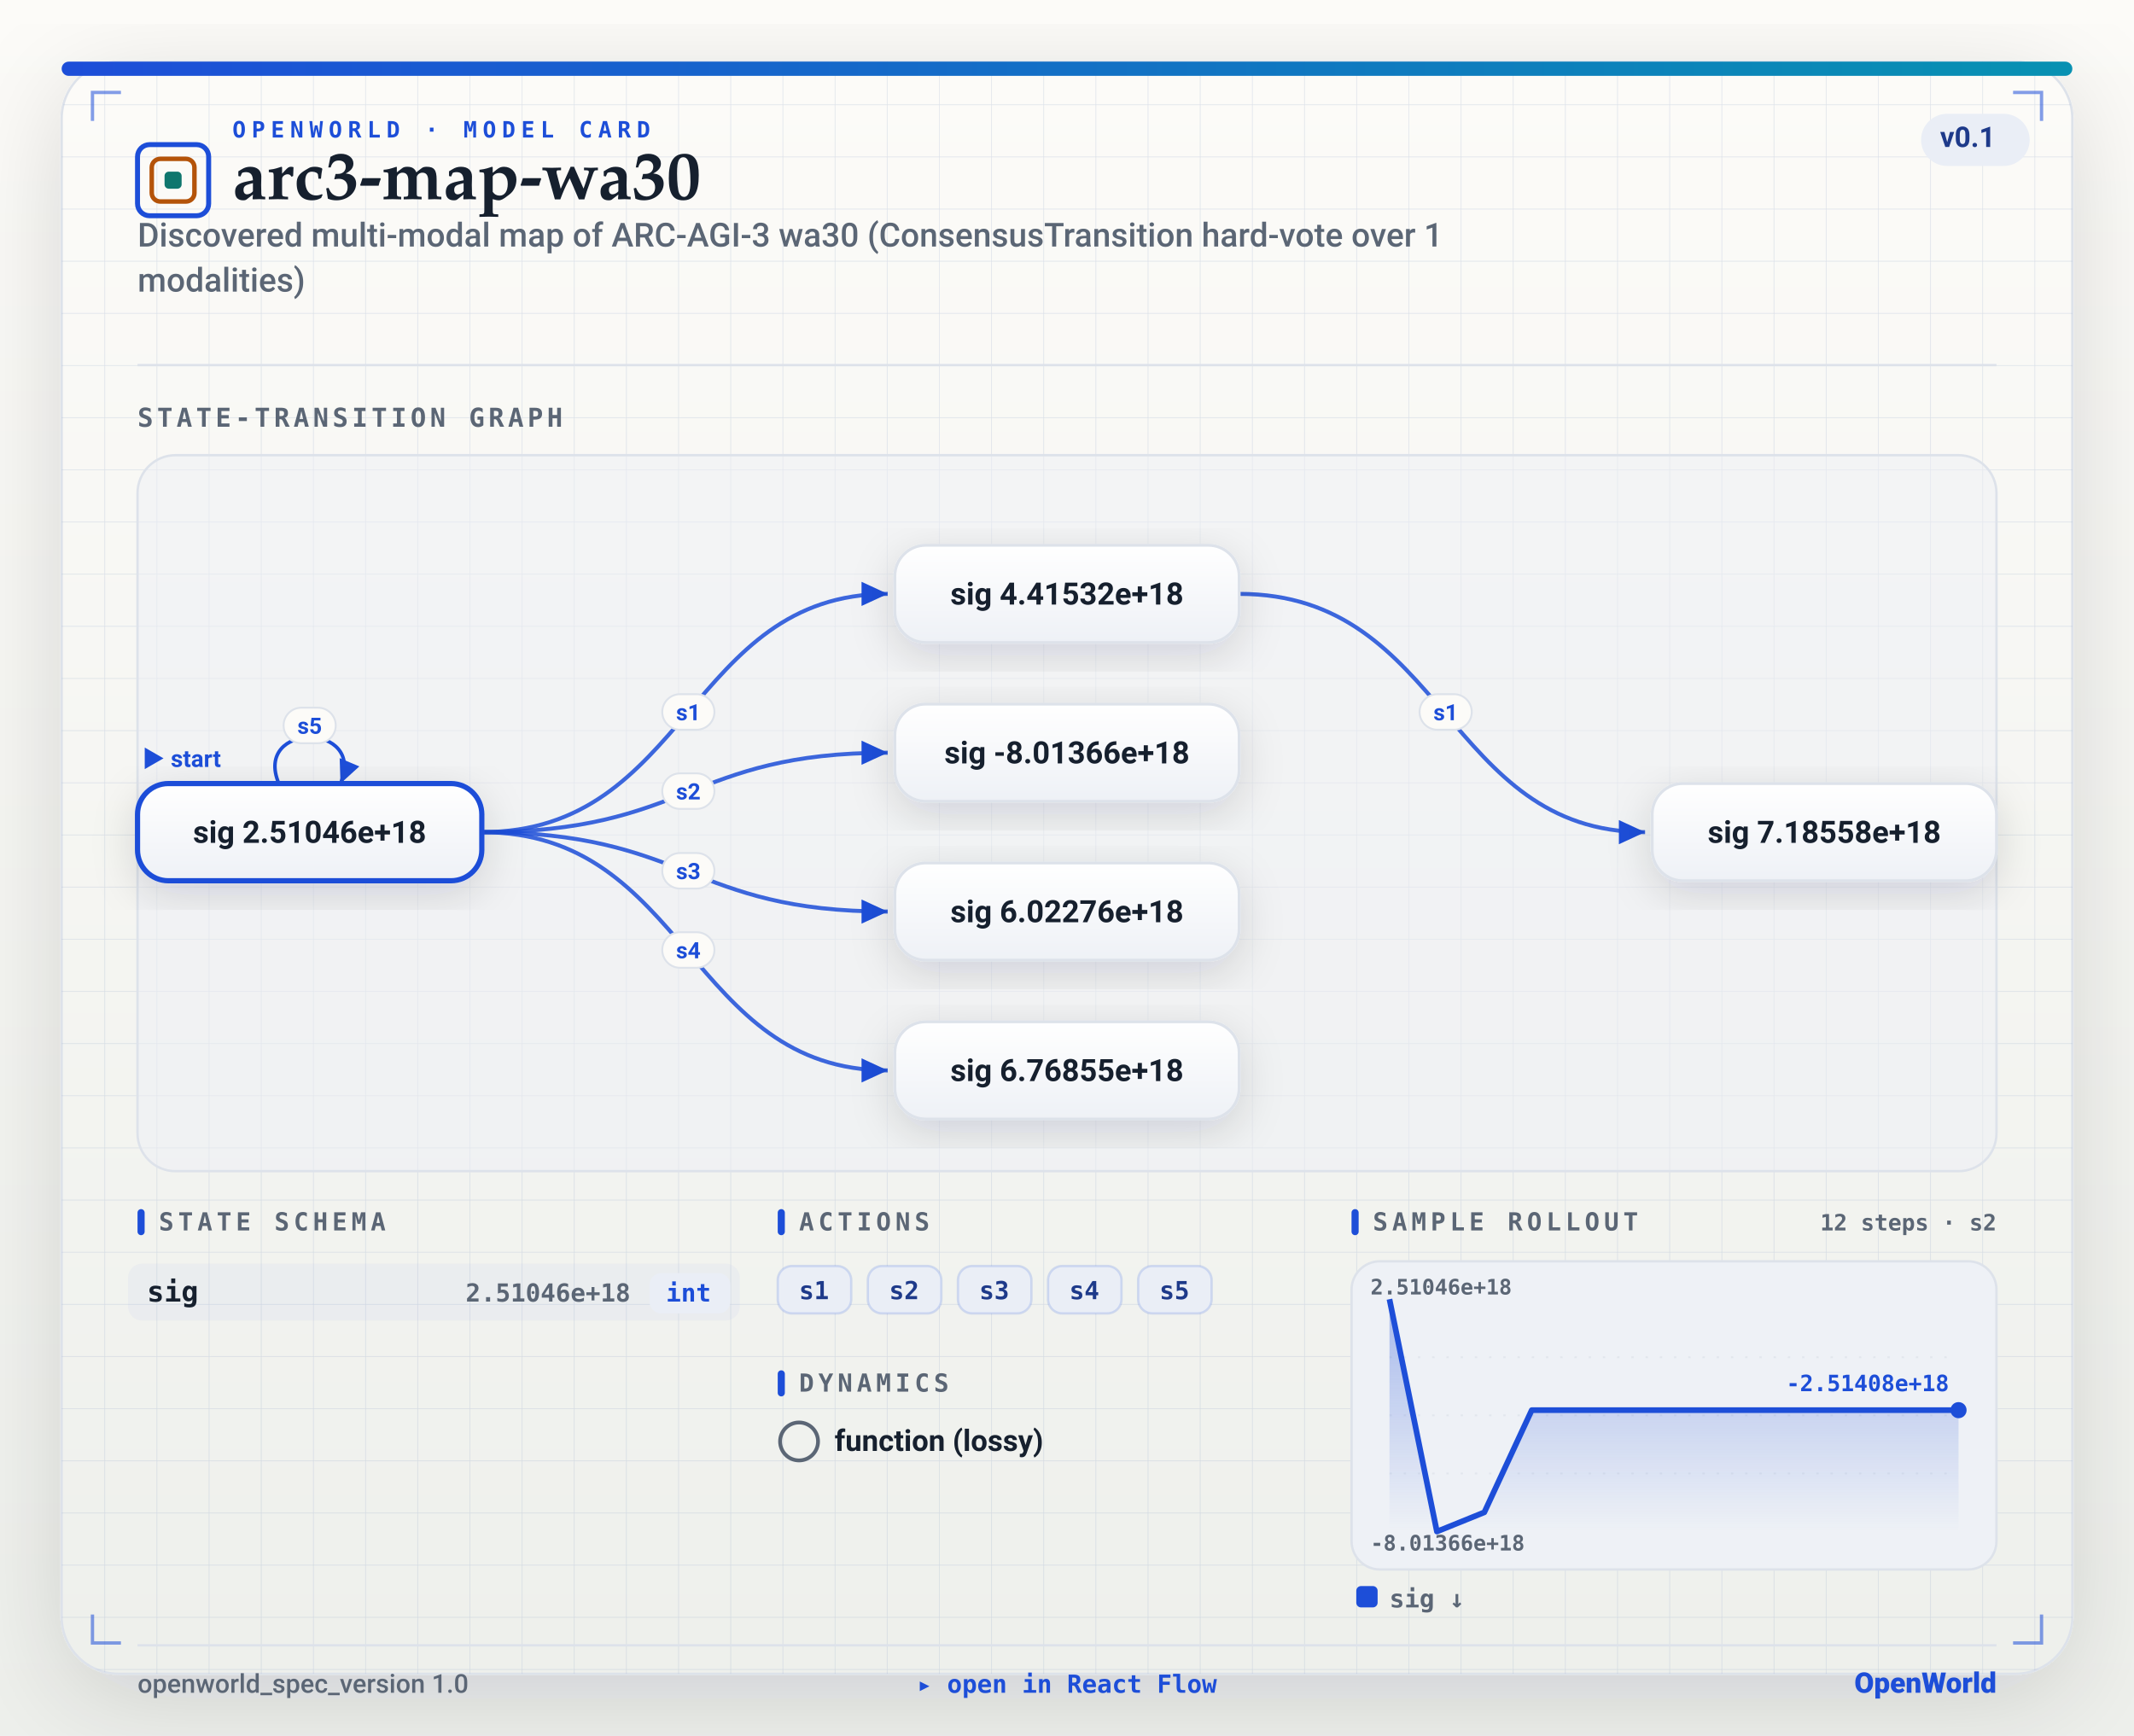
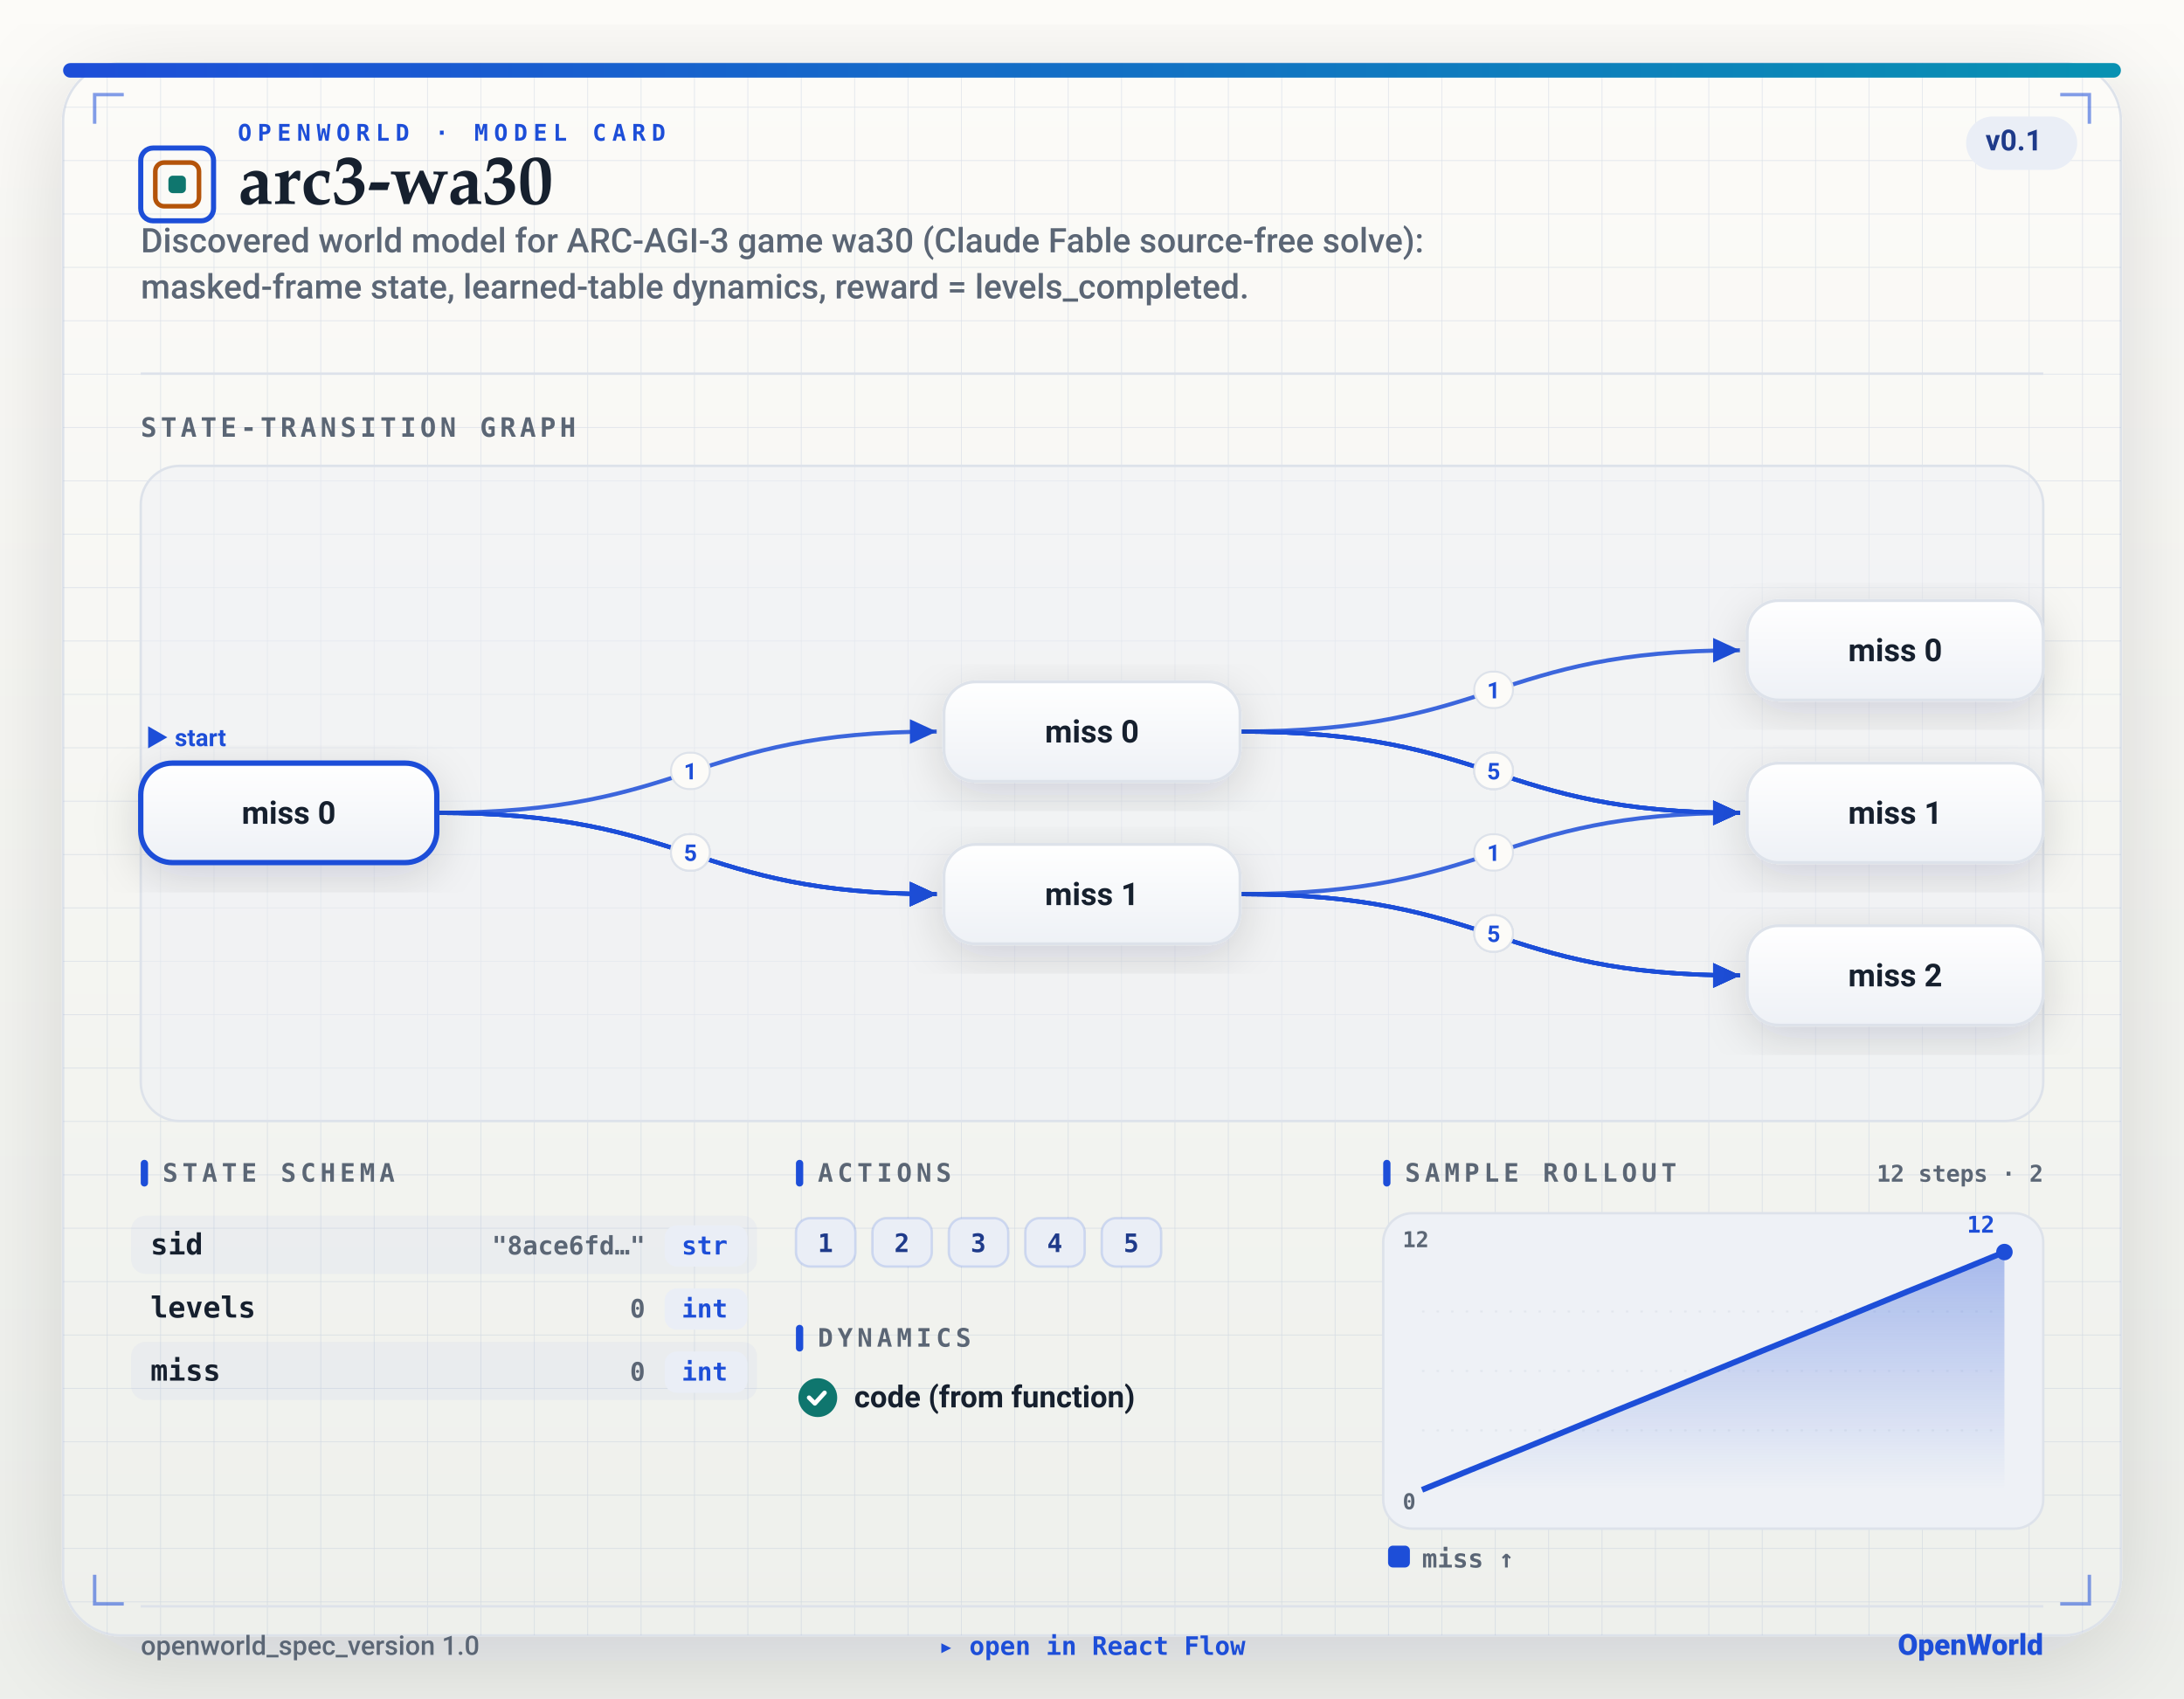
- <svg xmlns="http://www.w3.org/2000/svg" viewBox="0 0 900 732" width="900" height="732" font-family="-apple-system,BlinkMacSystemFont,Segoe UI,Roboto,Helvetica,Arial,sans-serif">
+ <svg xmlns="http://www.w3.org/2000/svg" viewBox="0 0 900 700" width="900" height="700" font-family="-apple-system,BlinkMacSystemFont,Segoe UI,Roboto,Helvetica,Arial,sans-serif">
  <defs>
    <linearGradient id="gbg" x1="0" y1="0" x2="0" y2="1">
      <stop offset="0" stop-color="#fcfbf8" />
      <stop offset="1" stop-color="#eef0ec" />
    </linearGradient>
    <linearGradient id="gnode" x1="0" y1="0" x2="0" y2="1">
      <stop offset="0" stop-color="#ffffff" />
      <stop offset="1" stop-color="#eef1f6" />
    </linearGradient>
    <linearGradient id="gacc" x1="0" y1="0" x2="1" y2="0">
      <stop offset="0" stop-color="#1d4ed8" />
      <stop offset="1" stop-color="#0891b2" />
    </linearGradient>
    <linearGradient id="garea" x1="0" y1="0" x2="0" y2="1">
      <stop offset="0" stop-color="#1d4ed8" stop-opacity="0.34" />
      <stop offset="1" stop-color="#1d4ed8" stop-opacity="0" />
    </linearGradient>
    <filter id="sh" x="-30%" y="-30%" width="160%" height="160%">
      <feDropShadow dx="0" dy="5" stdDeviation="9" flood-color="#16202e" flood-opacity="0.14" />
    </filter>
    <filter id="shsoft" x="-40%" y="-40%" width="180%" height="180%">
      <feDropShadow dx="0" dy="10" stdDeviation="22" flood-color="#16202e" flood-opacity="0.14" />
    </filter>
    <marker id="arr" markerWidth="9" markerHeight="9" refX="6.5" refY="3" orient="auto">
      <path d="M0,0 L6.5,3 L0,6 Z" fill="#1d4ed8" />
    </marker>
    <marker id="arrUp" markerWidth="9" markerHeight="9" refX="3" refY="6.2" orient="auto">
      <path d="M0,6.2 L3,0 L6,6.2 Z" fill="#0f766e" />
    </marker>
    <pattern id="grid" width="24" height="24" patternUnits="userSpaceOnUse">
      <path d="M24 0 H0 V24" fill="none" stroke="#8aa0c2" stroke-width="0.6" opacity="0.35" />
    </pattern>
    <pattern id="gridFine" width="22" height="22" patternUnits="userSpaceOnUse">
      <path d="M22 0 H0 V22" fill="none" stroke="#8aa0c2" stroke-width="0.5" opacity="0.28" />
    </pattern>
    <filter id="glow" x="-60%" y="-60%" width="220%" height="220%">
      <feGaussianBlur stdDeviation="2.4" result="b" />
      <feMerge>
        <feMergeNode in="b" />
        <feMergeNode in="SourceGraphic" />
      </feMerge>
    </filter>
  </defs>
-   <rect x="0" y="0" width="900" height="732" fill="url(#gbg)" />
+   <rect x="0" y="0" width="900" height="700" fill="url(#gbg)" />
  <g filter="url(#shsoft)">
-     <rect x="26" y="26" width="848" height="680" rx="24" fill="url(#gbg)" stroke="#dde2ea" stroke-width="1" />
+     <rect x="26" y="26" width="848" height="648" rx="24" fill="url(#gbg)" stroke="#dde2ea" stroke-width="1" />
  </g>
  <clipPath id="pc">
-     <rect x="26" y="26" width="848" height="680" rx="24" />
+     <rect x="26" y="26" width="848" height="648" rx="24" />
  </clipPath>
-   <rect x="26" y="26" width="848" height="680" fill="url(#gridFine)" clip-path="url(#pc)" />
+   <rect x="26" y="26" width="848" height="648" fill="url(#gridFine)" clip-path="url(#pc)" />
  <rect x="26" y="26" width="848" height="6" rx="3" fill="url(#gacc)" />
  <path d="M 39 51 L 39 39 L 51 39" fill="none" stroke="#1d4ed8" stroke-width="1.4" opacity="0.55" />
  <path d="M 861 51 L 861 39 L 849 39" fill="none" stroke="#1d4ed8" stroke-width="1.4" opacity="0.55" />
-   <path d="M 39 681 L 39 693 L 51 693" fill="none" stroke="#1d4ed8" stroke-width="1.4" opacity="0.55" />
-   <path d="M 861 681 L 861 693 L 849 693" fill="none" stroke="#1d4ed8" stroke-width="1.4" opacity="0.55" />
+   <path d="M 39 649 L 39 661 L 51 661" fill="none" stroke="#1d4ed8" stroke-width="1.4" opacity="0.55" />
+   <path d="M 861 649 L 861 661 L 849 661" fill="none" stroke="#1d4ed8" stroke-width="1.4" opacity="0.55" />
  <g transform="translate(73.0,76.0)">
    <rect x="-15.0" y="-15.0" width="30.0" height="30.0" rx="5.1" fill="none" stroke="#1d4ed8" stroke-width="2.1" />
    <rect x="-9.0" y="-9.0" width="18.0" height="18.0" rx="3.6" fill="none" stroke="#b45309" stroke-width="1.9" />
    <rect x="-3.6" y="-3.6" width="7.2" height="7.2" rx="1.8" fill="#0f766e" />
  </g>
  <text x="98.0" y="58.0" font-size="9.5" font-weight="700" fill="#1d4ed8" letter-spacing="2.4" font-family="ui-monospace,SFMono-Regular,Menlo,Consolas,monospace">OPENWORLD · MODEL CARD</text>
-   <text x="98.0" y="84.0" font-size="29" font-weight="700" fill="#16202e" font-family="'Iowan Old Style','Palatino Linotype',Palatino,Georgia,serif">arc3-map-wa30</text>
-   <text x="58.0" y="104.0" font-size="14" font-weight="500" fill="#5b6675">Discovered multi-modal map of ARC-AGI-3 wa30 (ConsensusTransition hard-vote over 1</text>
-   <text x="58.0" y="123.0" font-size="14" font-weight="500" fill="#5b6675">modalities)</text>
+   <text x="98.0" y="84.0" font-size="29" font-weight="700" fill="#16202e" font-family="'Iowan Old Style','Palatino Linotype',Palatino,Georgia,serif">arc3-wa30</text>
+   <text x="58.0" y="104.0" font-size="14" font-weight="500" fill="#5b6675">Discovered world model for ARC-AGI-3 game wa30 (Claude Fable source-free solve):</text>
+   <text x="58.0" y="123.0" font-size="14" font-weight="500" fill="#5b6675">masked-frame state, learned-table dynamics, reward = levels_completed.</text>
  <rect x="810.2" y="48.0" width="45.8" height="22" rx="11.0" fill="#eaeef6" />
  <text x="818.2" y="62.0" font-size="12" font-weight="600" fill="#1e3a8a">v0.1</text>
  <line x1="58" y1="154.0" x2="842" y2="154.0" stroke="#dde2ea" stroke-width="1" />
-   <rect x="58" y="192.0" width="784" height="302.0" rx="16" fill="#eef1f6" fill-opacity="0.5" stroke="#dde2ea" stroke-width="1" />
+   <rect x="58" y="192.0" width="784" height="270.0" rx="16" fill="#eef1f6" fill-opacity="0.5" stroke="#dde2ea" stroke-width="1" />
  <text x="58.0" y="180.0" font-size="11" font-weight="700" fill="#5b6675" letter-spacing="1.6" font-family="ui-monospace,SFMono-Regular,Menlo,Consolas,monospace">STATE-TRANSITION GRAPH</text>
-   <path d="M 203.2 351.0 C 290.3 351.0, 290.3 250.5, 374.4 250.5" fill="none" stroke="#1d4ed8" stroke-width="1.7" stroke-opacity="0.85" marker-end="url(#arr)" />
-   <rect x="279.3" y="292.8" width="22.0" height="15" rx="7.5" fill="#fcfbf8" stroke="#dde2ea" stroke-width="0.8" />
-   <text x="290.3" y="303.8" font-size="9.5" font-weight="600" fill="#1d4ed8" text-anchor="middle">s1</text>
-   <path d="M 203.2 351.0 C 290.3 351.0, 290.3 317.5, 374.4 317.5" fill="none" stroke="#1d4ed8" stroke-width="1.7" stroke-opacity="0.85" marker-end="url(#arr)" />
-   <rect x="279.3" y="326.2" width="22.0" height="15" rx="7.5" fill="#fcfbf8" stroke="#dde2ea" stroke-width="0.8" />
-   <text x="290.3" y="337.2" font-size="9.5" font-weight="600" fill="#1d4ed8" text-anchor="middle">s2</text>
-   <path d="M 203.2 351.0 C 290.3 351.0, 290.3 384.5, 374.4 384.5" fill="none" stroke="#1d4ed8" stroke-width="1.7" stroke-opacity="0.85" marker-end="url(#arr)" />
-   <rect x="279.3" y="359.8" width="22.0" height="15" rx="7.5" fill="#fcfbf8" stroke="#dde2ea" stroke-width="0.8" />
-   <text x="290.3" y="370.8" font-size="9.5" font-weight="600" fill="#1d4ed8" text-anchor="middle">s3</text>
-   <path d="M 203.2 351.0 C 290.3 351.0, 290.3 451.5, 374.4 451.5" fill="none" stroke="#1d4ed8" stroke-width="1.7" stroke-opacity="0.85" marker-end="url(#arr)" />
-   <rect x="279.3" y="393.2" width="22.0" height="15" rx="7.5" fill="#fcfbf8" stroke="#dde2ea" stroke-width="0.8" />
-   <text x="290.3" y="404.2" font-size="9.5" font-weight="600" fill="#1d4ed8" text-anchor="middle">s4</text>
-   <path d="M 117.6 330.5 C 106.6 304.5, 154.6 304.5, 143.6 330.5" fill="none" stroke="#1d4ed8" stroke-width="1.5" marker-end="url(#arr)" />
-   <rect x="119.6" y="298.5" width="22.0" height="15" rx="7.5" fill="#fcfbf8" stroke="#dde2ea" stroke-width="0.8" />
-   <text x="130.6" y="309.5" font-size="9.5" font-weight="600" fill="#1d4ed8" text-anchor="middle">s5</text>
-   <path d="M 522.6 250.5 C 609.7 250.5, 609.7 351.0, 693.8 351.0" fill="none" stroke="#1d4ed8" stroke-width="1.7" stroke-opacity="0.85" marker-end="url(#arr)" />
-   <rect x="598.7" y="292.8" width="22.0" height="15" rx="7.5" fill="#fcfbf8" stroke="#dde2ea" stroke-width="0.8" />
-   <text x="609.7" y="303.8" font-size="9.5" font-weight="600" fill="#1d4ed8" text-anchor="middle">s1</text>
+   <path d="M 180.0 335.0 C 284.5 335.0, 284.5 301.5, 386.0 301.5" fill="none" stroke="#1d4ed8" stroke-width="1.7" stroke-opacity="0.85" marker-end="url(#arr)" />
+   <rect x="276.5" y="310.2" width="16.0" height="15" rx="7.5" fill="#fcfbf8" stroke="#dde2ea" stroke-width="0.8" />
+   <text x="284.5" y="321.2" font-size="9.5" font-weight="600" fill="#1d4ed8" text-anchor="middle">1</text>
+   <path d="M 180.0 335.0 C 284.5 335.0, 284.5 368.5, 386.0 368.5" fill="none" stroke="#1d4ed8" stroke-width="1.7" stroke-opacity="0.85" marker-end="url(#arr)" />
+   <rect x="276.5" y="343.8" width="16.0" height="15" rx="7.5" fill="#fcfbf8" stroke="#dde2ea" stroke-width="0.8" />
+   <text x="284.5" y="354.8" font-size="9.5" font-weight="600" fill="#1d4ed8" text-anchor="middle">2</text>
+   <path d="M 180.0 335.0 C 284.5 335.0, 284.5 368.5, 386.0 368.5" fill="none" stroke="#1d4ed8" stroke-width="1.7" stroke-opacity="0.85" marker-end="url(#arr)" />
+   <rect x="276.5" y="343.8" width="16.0" height="15" rx="7.5" fill="#fcfbf8" stroke="#dde2ea" stroke-width="0.8" />
+   <text x="284.5" y="354.8" font-size="9.5" font-weight="600" fill="#1d4ed8" text-anchor="middle">3</text>
+   <path d="M 180.0 335.0 C 284.5 335.0, 284.5 368.5, 386.0 368.5" fill="none" stroke="#1d4ed8" stroke-width="1.7" stroke-opacity="0.85" marker-end="url(#arr)" />
+   <rect x="276.5" y="343.8" width="16.0" height="15" rx="7.5" fill="#fcfbf8" stroke="#dde2ea" stroke-width="0.8" />
+   <text x="284.5" y="354.8" font-size="9.5" font-weight="600" fill="#1d4ed8" text-anchor="middle">4</text>
+   <path d="M 180.0 335.0 C 284.5 335.0, 284.5 368.5, 386.0 368.5" fill="none" stroke="#1d4ed8" stroke-width="1.7" stroke-opacity="0.85" marker-end="url(#arr)" />
+   <rect x="276.5" y="343.8" width="16.0" height="15" rx="7.5" fill="#fcfbf8" stroke="#dde2ea" stroke-width="0.8" />
+   <text x="284.5" y="354.8" font-size="9.5" font-weight="600" fill="#1d4ed8" text-anchor="middle">5</text>
+   <path d="M 511.0 301.5 C 615.5 301.5, 615.5 268.0, 717.0 268.0" fill="none" stroke="#1d4ed8" stroke-width="1.7" stroke-opacity="0.85" marker-end="url(#arr)" />
+   <rect x="607.5" y="276.8" width="16.0" height="15" rx="7.5" fill="#fcfbf8" stroke="#dde2ea" stroke-width="0.8" />
+   <text x="615.5" y="287.8" font-size="9.5" font-weight="600" fill="#1d4ed8" text-anchor="middle">1</text>
+   <path d="M 511.0 301.5 C 615.5 301.5, 615.5 335.0, 717.0 335.0" fill="none" stroke="#1d4ed8" stroke-width="1.7" stroke-opacity="0.85" marker-end="url(#arr)" />
+   <rect x="607.5" y="310.2" width="16.0" height="15" rx="7.5" fill="#fcfbf8" stroke="#dde2ea" stroke-width="0.8" />
+   <text x="615.5" y="321.2" font-size="9.5" font-weight="600" fill="#1d4ed8" text-anchor="middle">2</text>
+   <path d="M 511.0 301.5 C 615.5 301.5, 615.5 335.0, 717.0 335.0" fill="none" stroke="#1d4ed8" stroke-width="1.7" stroke-opacity="0.85" marker-end="url(#arr)" />
+   <rect x="607.5" y="310.2" width="16.0" height="15" rx="7.5" fill="#fcfbf8" stroke="#dde2ea" stroke-width="0.8" />
+   <text x="615.5" y="321.2" font-size="9.5" font-weight="600" fill="#1d4ed8" text-anchor="middle">3</text>
+   <path d="M 511.0 301.5 C 615.5 301.5, 615.5 335.0, 717.0 335.0" fill="none" stroke="#1d4ed8" stroke-width="1.7" stroke-opacity="0.85" marker-end="url(#arr)" />
+   <rect x="607.5" y="310.2" width="16.0" height="15" rx="7.5" fill="#fcfbf8" stroke="#dde2ea" stroke-width="0.8" />
+   <text x="615.5" y="321.2" font-size="9.5" font-weight="600" fill="#1d4ed8" text-anchor="middle">4</text>
+   <path d="M 511.0 301.5 C 615.5 301.5, 615.5 335.0, 717.0 335.0" fill="none" stroke="#1d4ed8" stroke-width="1.7" stroke-opacity="0.85" marker-end="url(#arr)" />
+   <rect x="607.5" y="310.2" width="16.0" height="15" rx="7.5" fill="#fcfbf8" stroke="#dde2ea" stroke-width="0.8" />
+   <text x="615.5" y="321.2" font-size="9.5" font-weight="600" fill="#1d4ed8" text-anchor="middle">5</text>
+   <path d="M 511.0 368.5 C 615.5 368.5, 615.5 335.0, 717.0 335.0" fill="none" stroke="#1d4ed8" stroke-width="1.7" stroke-opacity="0.85" marker-end="url(#arr)" />
+   <rect x="607.5" y="343.8" width="16.0" height="15" rx="7.5" fill="#fcfbf8" stroke="#dde2ea" stroke-width="0.8" />
+   <text x="615.5" y="354.8" font-size="9.5" font-weight="600" fill="#1d4ed8" text-anchor="middle">1</text>
+   <path d="M 511.0 368.5 C 615.5 368.5, 615.5 402.0, 717.0 402.0" fill="none" stroke="#1d4ed8" stroke-width="1.7" stroke-opacity="0.85" marker-end="url(#arr)" />
+   <rect x="607.5" y="377.2" width="16.0" height="15" rx="7.5" fill="#fcfbf8" stroke="#dde2ea" stroke-width="0.8" />
+   <text x="615.5" y="388.2" font-size="9.5" font-weight="600" fill="#1d4ed8" text-anchor="middle">2</text>
+   <path d="M 511.0 368.5 C 615.5 368.5, 615.5 402.0, 717.0 402.0" fill="none" stroke="#1d4ed8" stroke-width="1.7" stroke-opacity="0.85" marker-end="url(#arr)" />
+   <rect x="607.5" y="377.2" width="16.0" height="15" rx="7.5" fill="#fcfbf8" stroke="#dde2ea" stroke-width="0.8" />
+   <text x="615.5" y="388.2" font-size="9.5" font-weight="600" fill="#1d4ed8" text-anchor="middle">3</text>
+   <path d="M 511.0 368.5 C 615.5 368.5, 615.5 402.0, 717.0 402.0" fill="none" stroke="#1d4ed8" stroke-width="1.7" stroke-opacity="0.85" marker-end="url(#arr)" />
+   <rect x="607.5" y="377.2" width="16.0" height="15" rx="7.5" fill="#fcfbf8" stroke="#dde2ea" stroke-width="0.8" />
+   <text x="615.5" y="388.2" font-size="9.5" font-weight="600" fill="#1d4ed8" text-anchor="middle">4</text>
+   <path d="M 511.0 368.5 C 615.5 368.5, 615.5 402.0, 717.0 402.0" fill="none" stroke="#1d4ed8" stroke-width="1.7" stroke-opacity="0.85" marker-end="url(#arr)" />
+   <rect x="607.5" y="377.2" width="16.0" height="15" rx="7.5" fill="#fcfbf8" stroke="#dde2ea" stroke-width="0.8" />
+   <text x="615.5" y="388.2" font-size="9.5" font-weight="600" fill="#1d4ed8" text-anchor="middle">5</text>
  <g filter="url(#sh)">
-     <rect x="58.0" y="330.5" width="145.2" height="41.0" rx="13" fill="url(#gnode)" stroke="#1d4ed8" stroke-width="2.2" />
+     <rect x="58.0" y="314.5" width="122.0" height="41.0" rx="13" fill="url(#gnode)" stroke="#1d4ed8" stroke-width="2.2" />
  </g>
-   <text x="60.0" y="323.5" font-size="10" font-weight="700" fill="#1d4ed8">▶ start</text>
-   <text x="130.6" y="355.5" font-size="13" font-weight="700" fill="#16202e" text-anchor="middle">sig 2.51046e+18</text>
+   <text x="60.0" y="307.5" font-size="10" font-weight="700" fill="#1d4ed8">▶ start</text>
+   <text x="119.0" y="339.5" font-size="13" font-weight="700" fill="#16202e" text-anchor="middle">miss 0</text>
  <g filter="url(#sh)">
-     <rect x="377.4" y="230.0" width="145.2" height="41.0" rx="13" fill="url(#gnode)" stroke="#dde2ea" stroke-width="1.2" />
+     <rect x="389.0" y="281.0" width="122.0" height="41.0" rx="13" fill="url(#gnode)" stroke="#dde2ea" stroke-width="1.2" />
  </g>
-   <text x="450.0" y="255.0" font-size="13" font-weight="700" fill="#16202e" text-anchor="middle">sig 4.41532e+18</text>
+   <text x="450.0" y="306.0" font-size="13" font-weight="700" fill="#16202e" text-anchor="middle">miss 0</text>
  <g filter="url(#sh)">
-     <rect x="377.4" y="297.0" width="145.2" height="41.0" rx="13" fill="url(#gnode)" stroke="#dde2ea" stroke-width="1.2" />
+     <rect x="389.0" y="348.0" width="122.0" height="41.0" rx="13" fill="url(#gnode)" stroke="#dde2ea" stroke-width="1.2" />
  </g>
-   <text x="450.0" y="322.0" font-size="13" font-weight="700" fill="#16202e" text-anchor="middle">sig -8.01366e+18</text>
+   <text x="450.0" y="373.0" font-size="13" font-weight="700" fill="#16202e" text-anchor="middle">miss 1</text>
  <g filter="url(#sh)">
-     <rect x="377.4" y="364.0" width="145.2" height="41.0" rx="13" fill="url(#gnode)" stroke="#dde2ea" stroke-width="1.2" />
+     <rect x="720.0" y="247.5" width="122.0" height="41.0" rx="13" fill="url(#gnode)" stroke="#dde2ea" stroke-width="1.2" />
  </g>
-   <text x="450.0" y="389.0" font-size="13" font-weight="700" fill="#16202e" text-anchor="middle">sig 6.02276e+18</text>
+   <text x="781.0" y="272.5" font-size="13" font-weight="700" fill="#16202e" text-anchor="middle">miss 0</text>
  <g filter="url(#sh)">
-     <rect x="377.4" y="431.0" width="145.2" height="41.0" rx="13" fill="url(#gnode)" stroke="#dde2ea" stroke-width="1.2" />
+     <rect x="720.0" y="314.5" width="122.0" height="41.0" rx="13" fill="url(#gnode)" stroke="#dde2ea" stroke-width="1.2" />
  </g>
-   <text x="450.0" y="456.0" font-size="13" font-weight="700" fill="#16202e" text-anchor="middle">sig 6.76855e+18</text>
+   <text x="781.0" y="339.5" font-size="13" font-weight="700" fill="#16202e" text-anchor="middle">miss 1</text>
  <g filter="url(#sh)">
-     <rect x="696.8" y="330.5" width="145.2" height="41.0" rx="13" fill="url(#gnode)" stroke="#dde2ea" stroke-width="1.2" />
+     <rect x="720.0" y="381.5" width="122.0" height="41.0" rx="13" fill="url(#gnode)" stroke="#dde2ea" stroke-width="1.2" />
  </g>
-   <text x="769.4" y="355.5" font-size="13" font-weight="700" fill="#16202e" text-anchor="middle">sig 7.18558e+18</text>
-   <rect x="58.0" y="510.0" width="3" height="11" rx="1.5" fill="#1d4ed8" />
-   <text x="67.0" y="519.0" font-size="10.5" font-weight="700" fill="#5b6675" letter-spacing="1.8" font-family="ui-monospace,SFMono-Regular,Menlo,Consolas,monospace">STATE SCHEMA</text>
-   <rect x="54.0" y="533.0" width="258.0" height="24" rx="6" fill="#1d4ed8" fill-opacity="0.035" />
-   <text x="62.0" y="549.0" font-size="12" font-weight="600" fill="#16202e" font-family="ui-monospace,SFMono-Regular,Menlo,Consolas,monospace">sig</text>
-   <rect x="273.9" y="537.0" width="34.1" height="17" rx="5" fill="#eaeef6" />
-   <text x="280.9" y="549.0" font-size="10.5" font-weight="700" fill="#1d4ed8" font-family="ui-monospace,SFMono-Regular,Menlo,Consolas,monospace">int</text>
-   <text x="265.9" y="549.0" font-size="10.5" font-weight="600" fill="#5b6675" text-anchor="end" font-family="ui-monospace,SFMono-Regular,Menlo,Consolas,monospace">2.51046e+18</text>
-   <rect x="328.0" y="510.0" width="3" height="11" rx="1.5" fill="#1d4ed8" />
-   <text x="337.0" y="519.0" font-size="10.5" font-weight="700" fill="#5b6675" letter-spacing="1.8" font-family="ui-monospace,SFMono-Regular,Menlo,Consolas,monospace">ACTIONS</text>
-   <rect x="328.0" y="534.0" width="31.0" height="20" rx="6" fill="#eaeef6" stroke="#1d4ed8" stroke-width="1" stroke-opacity="0.16" />
-   <text x="337.0" y="548.0" font-size="10.5" font-weight="600" fill="#1e3a8a" font-family="ui-monospace,SFMono-Regular,Menlo,Consolas,monospace">s1</text>
-   <rect x="366.0" y="534.0" width="31.0" height="20" rx="6" fill="#eaeef6" stroke="#1d4ed8" stroke-width="1" stroke-opacity="0.16" />
-   <text x="375.0" y="548.0" font-size="10.5" font-weight="600" fill="#1e3a8a" font-family="ui-monospace,SFMono-Regular,Menlo,Consolas,monospace">s2</text>
-   <rect x="404.0" y="534.0" width="31.0" height="20" rx="6" fill="#eaeef6" stroke="#1d4ed8" stroke-width="1" stroke-opacity="0.16" />
-   <text x="413.0" y="548.0" font-size="10.5" font-weight="600" fill="#1e3a8a" font-family="ui-monospace,SFMono-Regular,Menlo,Consolas,monospace">s3</text>
-   <rect x="442.0" y="534.0" width="31.0" height="20" rx="6" fill="#eaeef6" stroke="#1d4ed8" stroke-width="1" stroke-opacity="0.16" />
-   <text x="451.0" y="548.0" font-size="10.5" font-weight="600" fill="#1e3a8a" font-family="ui-monospace,SFMono-Regular,Menlo,Consolas,monospace">s4</text>
-   <rect x="480.0" y="534.0" width="31.0" height="20" rx="6" fill="#eaeef6" stroke="#1d4ed8" stroke-width="1" stroke-opacity="0.16" />
-   <text x="489.0" y="548.0" font-size="10.5" font-weight="600" fill="#1e3a8a" font-family="ui-monospace,SFMono-Regular,Menlo,Consolas,monospace">s5</text>
-   <rect x="328.0" y="578.0" width="3" height="11" rx="1.5" fill="#1d4ed8" />
-   <text x="337.0" y="587.0" font-size="10.5" font-weight="700" fill="#5b6675" letter-spacing="1.8" font-family="ui-monospace,SFMono-Regular,Menlo,Consolas,monospace">DYNAMICS</text>
-   <circle cx="337.0" cy="608.0" r="8" fill="none" stroke="#5b6675" stroke-width="1.6" />
-   <text x="352.0" y="612.0" font-size="12.5" font-weight="700" fill="#16202e">function (lossy)</text>
-   <rect x="570.0" y="510.0" width="3" height="11" rx="1.5" fill="#1d4ed8" />
-   <text x="579.0" y="519.0" font-size="10.5" font-weight="700" fill="#5b6675" letter-spacing="1.8" font-family="ui-monospace,SFMono-Regular,Menlo,Consolas,monospace">SAMPLE ROLLOUT</text>
-   <text x="842.0" y="519.0" font-size="9.5" font-weight="600" fill="#5b6675" text-anchor="end" font-family="ui-monospace,SFMono-Regular,Menlo,Consolas,monospace">12 steps · s2</text>
-   <rect x="570.0" y="532.0" width="272.0" height="130" rx="12" fill="#eef1f6" stroke="#dde2ea" stroke-width="1" />
-   <text x="578.0" y="546.0" font-size="9" font-weight="600" fill="#5b6675" font-family="ui-monospace,SFMono-Regular,Menlo,Consolas,monospace">2.51046e+18</text>
-   <text x="578.0" y="654.0" font-size="9" font-weight="600" fill="#5b6675" font-family="ui-monospace,SFMono-Regular,Menlo,Consolas,monospace">-8.01366e+18</text>
-   <line x1="586.0" y1="572.5" x2="826.0" y2="572.5" stroke="#dde2ea" stroke-width="0.8" stroke-dasharray="1 5" opacity="0.7" />
-   <line x1="586.0" y1="597.0" x2="826.0" y2="597.0" stroke="#dde2ea" stroke-width="0.8" stroke-dasharray="1 5" opacity="0.7" />
-   <line x1="586.0" y1="621.5" x2="826.0" y2="621.5" stroke="#dde2ea" stroke-width="0.8" stroke-dasharray="1 5" opacity="0.7" />
-   <path class="series" d="M 586.0 646.0 L 586.0 548.0 L 606.0 646.0 L 626.0 637.9 L 646.0 594.8 L 666.0 594.8 L 686.0 594.8 L 706.0 594.8 L 726.0 594.8 L 746.0 594.8 L 766.0 594.8 L 786.0 594.8 L 806.0 594.8 L 826.0 594.8 L 826.0 646.0 Z" fill="url(#garea)" />
-   <polyline class="series" points="586.0,548.0 606.0,646.0 626.0,637.9 646.0,594.8 666.0,594.8 686.0,594.8 706.0,594.8 726.0,594.8 746.0,594.8 766.0,594.8 786.0,594.8 806.0,594.8 826.0,594.8" fill="none" stroke="#1d4ed8" stroke-width="2.4" stroke-linejoin="round" />
-   <circle cx="826.0" cy="594.8" r="3.4" fill="#1d4ed8" />
-   <text x="822.0" y="586.8" font-size="9.5" font-weight="700" fill="#1d4ed8" text-anchor="end" font-family="ui-monospace,SFMono-Regular,Menlo,Consolas,monospace">-2.51408e+18</text>
-   <rect x="572.0" y="669.0" width="9" height="9" rx="2" fill="#1d4ed8" />
-   <text x="586.0" y="678.0" font-size="10.5" font-weight="600" fill="#5b6675" font-family="ui-monospace,SFMono-Regular,Menlo,Consolas,monospace">sig ↓</text>
-   <line x1="58" y1="694.0" x2="842" y2="694.0" stroke="#dde2ea" stroke-width="1" />
-   <text x="58.0" y="714.0" font-size="11" font-weight="500" fill="#5b6675">openworld_spec_version 1.0</text>
+   <text x="781.0" y="406.5" font-size="13" font-weight="700" fill="#16202e" text-anchor="middle">miss 2</text>
+   <rect x="58.0" y="478.0" width="3" height="11" rx="1.5" fill="#1d4ed8" />
+   <text x="67.0" y="487.0" font-size="10.5" font-weight="700" fill="#5b6675" letter-spacing="1.8" font-family="ui-monospace,SFMono-Regular,Menlo,Consolas,monospace">STATE SCHEMA</text>
+   <rect x="54.0" y="501.0" width="258.0" height="24" rx="6" fill="#1d4ed8" fill-opacity="0.035" />
+   <text x="62.0" y="517.0" font-size="12" font-weight="600" fill="#16202e" font-family="ui-monospace,SFMono-Regular,Menlo,Consolas,monospace">sid</text>
+   <rect x="273.9" y="505.0" width="34.1" height="17" rx="5" fill="#eaeef6" />
+   <text x="280.9" y="517.0" font-size="10.5" font-weight="700" fill="#1d4ed8" font-family="ui-monospace,SFMono-Regular,Menlo,Consolas,monospace">str</text>
+   <text x="265.9" y="517.0" font-size="10.5" font-weight="600" fill="#5b6675" text-anchor="end" font-family="ui-monospace,SFMono-Regular,Menlo,Consolas,monospace">"8ace6fd…"</text>
+   <text x="62.0" y="543.0" font-size="12" font-weight="600" fill="#16202e" font-family="ui-monospace,SFMono-Regular,Menlo,Consolas,monospace">levels</text>
+   <rect x="273.9" y="531.0" width="34.1" height="17" rx="5" fill="#eaeef6" />
+   <text x="280.9" y="543.0" font-size="10.5" font-weight="700" fill="#1d4ed8" font-family="ui-monospace,SFMono-Regular,Menlo,Consolas,monospace">int</text>
+   <text x="265.9" y="543.0" font-size="10.5" font-weight="600" fill="#5b6675" text-anchor="end" font-family="ui-monospace,SFMono-Regular,Menlo,Consolas,monospace">0</text>
+   <rect x="54.0" y="553.0" width="258.0" height="24" rx="6" fill="#1d4ed8" fill-opacity="0.035" />
+   <text x="62.0" y="569.0" font-size="12" font-weight="600" fill="#16202e" font-family="ui-monospace,SFMono-Regular,Menlo,Consolas,monospace">miss</text>
+   <rect x="273.9" y="557.0" width="34.1" height="17" rx="5" fill="#eaeef6" />
+   <text x="280.9" y="569.0" font-size="10.5" font-weight="700" fill="#1d4ed8" font-family="ui-monospace,SFMono-Regular,Menlo,Consolas,monospace">int</text>
+   <text x="265.9" y="569.0" font-size="10.5" font-weight="600" fill="#5b6675" text-anchor="end" font-family="ui-monospace,SFMono-Regular,Menlo,Consolas,monospace">0</text>
+   <rect x="328.0" y="478.0" width="3" height="11" rx="1.5" fill="#1d4ed8" />
+   <text x="337.0" y="487.0" font-size="10.5" font-weight="700" fill="#5b6675" letter-spacing="1.8" font-family="ui-monospace,SFMono-Regular,Menlo,Consolas,monospace">ACTIONS</text>
+   <rect x="328.0" y="502.0" width="24.5" height="20" rx="6" fill="#eaeef6" stroke="#1d4ed8" stroke-width="1" stroke-opacity="0.16" />
+   <text x="337.0" y="516.0" font-size="10.5" font-weight="600" fill="#1e3a8a" font-family="ui-monospace,SFMono-Regular,Menlo,Consolas,monospace">1</text>
+   <rect x="359.5" y="502.0" width="24.5" height="20" rx="6" fill="#eaeef6" stroke="#1d4ed8" stroke-width="1" stroke-opacity="0.16" />
+   <text x="368.5" y="516.0" font-size="10.5" font-weight="600" fill="#1e3a8a" font-family="ui-monospace,SFMono-Regular,Menlo,Consolas,monospace">2</text>
+   <rect x="391.0" y="502.0" width="24.5" height="20" rx="6" fill="#eaeef6" stroke="#1d4ed8" stroke-width="1" stroke-opacity="0.16" />
+   <text x="400.0" y="516.0" font-size="10.5" font-weight="600" fill="#1e3a8a" font-family="ui-monospace,SFMono-Regular,Menlo,Consolas,monospace">3</text>
+   <rect x="422.5" y="502.0" width="24.5" height="20" rx="6" fill="#eaeef6" stroke="#1d4ed8" stroke-width="1" stroke-opacity="0.16" />
+   <text x="431.5" y="516.0" font-size="10.5" font-weight="600" fill="#1e3a8a" font-family="ui-monospace,SFMono-Regular,Menlo,Consolas,monospace">4</text>
+   <rect x="454.0" y="502.0" width="24.5" height="20" rx="6" fill="#eaeef6" stroke="#1d4ed8" stroke-width="1" stroke-opacity="0.16" />
+   <text x="463.0" y="516.0" font-size="10.5" font-weight="600" fill="#1e3a8a" font-family="ui-monospace,SFMono-Regular,Menlo,Consolas,monospace">5</text>
+   <rect x="328.0" y="546.0" width="3" height="11" rx="1.5" fill="#1d4ed8" />
+   <text x="337.0" y="555.0" font-size="10.5" font-weight="700" fill="#5b6675" letter-spacing="1.8" font-family="ui-monospace,SFMono-Regular,Menlo,Consolas,monospace">DYNAMICS</text>
+   <circle cx="337.0" cy="576.0" r="8" fill="#0f766e" />
+   <path d="M333.4,576.0 l2.4,2.4 l4-4.4" fill="none" stroke="#fff" stroke-width="1.8" stroke-linecap="round" stroke-linejoin="round" />
+   <text x="352.0" y="580.0" font-size="12.5" font-weight="700" fill="#16202e">code (from function)</text>
+   <rect x="570.0" y="478.0" width="3" height="11" rx="1.5" fill="#1d4ed8" />
+   <text x="579.0" y="487.0" font-size="10.5" font-weight="700" fill="#5b6675" letter-spacing="1.8" font-family="ui-monospace,SFMono-Regular,Menlo,Consolas,monospace">SAMPLE ROLLOUT</text>
+   <text x="842.0" y="487.0" font-size="9.5" font-weight="600" fill="#5b6675" text-anchor="end" font-family="ui-monospace,SFMono-Regular,Menlo,Consolas,monospace">12 steps · 2</text>
+   <rect x="570.0" y="500.0" width="272.0" height="130" rx="12" fill="#eef1f6" stroke="#dde2ea" stroke-width="1" />
+   <text x="578.0" y="514.0" font-size="9" font-weight="600" fill="#5b6675" font-family="ui-monospace,SFMono-Regular,Menlo,Consolas,monospace">12</text>
+   <text x="578.0" y="622.0" font-size="9" font-weight="600" fill="#5b6675" font-family="ui-monospace,SFMono-Regular,Menlo,Consolas,monospace">0</text>
+   <line x1="586.0" y1="540.5" x2="826.0" y2="540.5" stroke="#dde2ea" stroke-width="0.8" stroke-dasharray="1 5" opacity="0.7" />
+   <line x1="586.0" y1="565.0" x2="826.0" y2="565.0" stroke="#dde2ea" stroke-width="0.8" stroke-dasharray="1 5" opacity="0.7" />
+   <line x1="586.0" y1="589.5" x2="826.0" y2="589.5" stroke="#dde2ea" stroke-width="0.8" stroke-dasharray="1 5" opacity="0.7" />
+   <path class="series" d="M 586.0 614.0 L 586.0 614.0 L 606.0 605.8 L 626.0 597.7 L 646.0 589.5 L 666.0 581.3 L 686.0 573.2 L 706.0 565.0 L 726.0 556.8 L 746.0 548.7 L 766.0 540.5 L 786.0 532.3 L 806.0 524.2 L 826.0 516.0 L 826.0 614.0 Z" fill="url(#garea)" />
+   <polyline class="series" points="586.0,614.0 606.0,605.8 626.0,597.7 646.0,589.5 666.0,581.3 686.0,573.2 706.0,565.0 726.0,556.8 746.0,548.7 766.0,540.5 786.0,532.3 806.0,524.2 826.0,516.0" fill="none" stroke="#1d4ed8" stroke-width="2.4" stroke-linejoin="round" />
+   <circle cx="826.0" cy="516.0" r="3.4" fill="#1d4ed8" />
+   <text x="822.0" y="508.0" font-size="9.5" font-weight="700" fill="#1d4ed8" text-anchor="end" font-family="ui-monospace,SFMono-Regular,Menlo,Consolas,monospace">12</text>
+   <rect x="572.0" y="637.0" width="9" height="9" rx="2" fill="#1d4ed8" />
+   <text x="586.0" y="646.0" font-size="10.5" font-weight="600" fill="#5b6675" font-family="ui-monospace,SFMono-Regular,Menlo,Consolas,monospace">miss ↑</text>
+   <line x1="58" y1="662.0" x2="842" y2="662.0" stroke="#dde2ea" stroke-width="1" />
+   <text x="58.0" y="682.0" font-size="11" font-weight="500" fill="#5b6675">openworld_spec_version 1.0</text>
  <a href="https://play.reactflow.dev" target="_blank">
-     <text x="450.0" y="714.0" font-size="10.5" font-weight="700" fill="#1d4ed8" text-anchor="middle" font-family="ui-monospace,SFMono-Regular,Menlo,Consolas,monospace">▸ open in React Flow</text>
+     <text x="450.0" y="682.0" font-size="10.5" font-weight="700" fill="#1d4ed8" text-anchor="middle" font-family="ui-monospace,SFMono-Regular,Menlo,Consolas,monospace">▸ open in React Flow</text>
  </a>
-   <text x="842.0" y="714.0" font-size="12" font-weight="800" fill="#1d4ed8" text-anchor="end">OpenWorld</text>
+   <text x="842.0" y="682.0" font-size="12" font-weight="800" fill="#1d4ed8" text-anchor="end">OpenWorld</text>
</svg>
